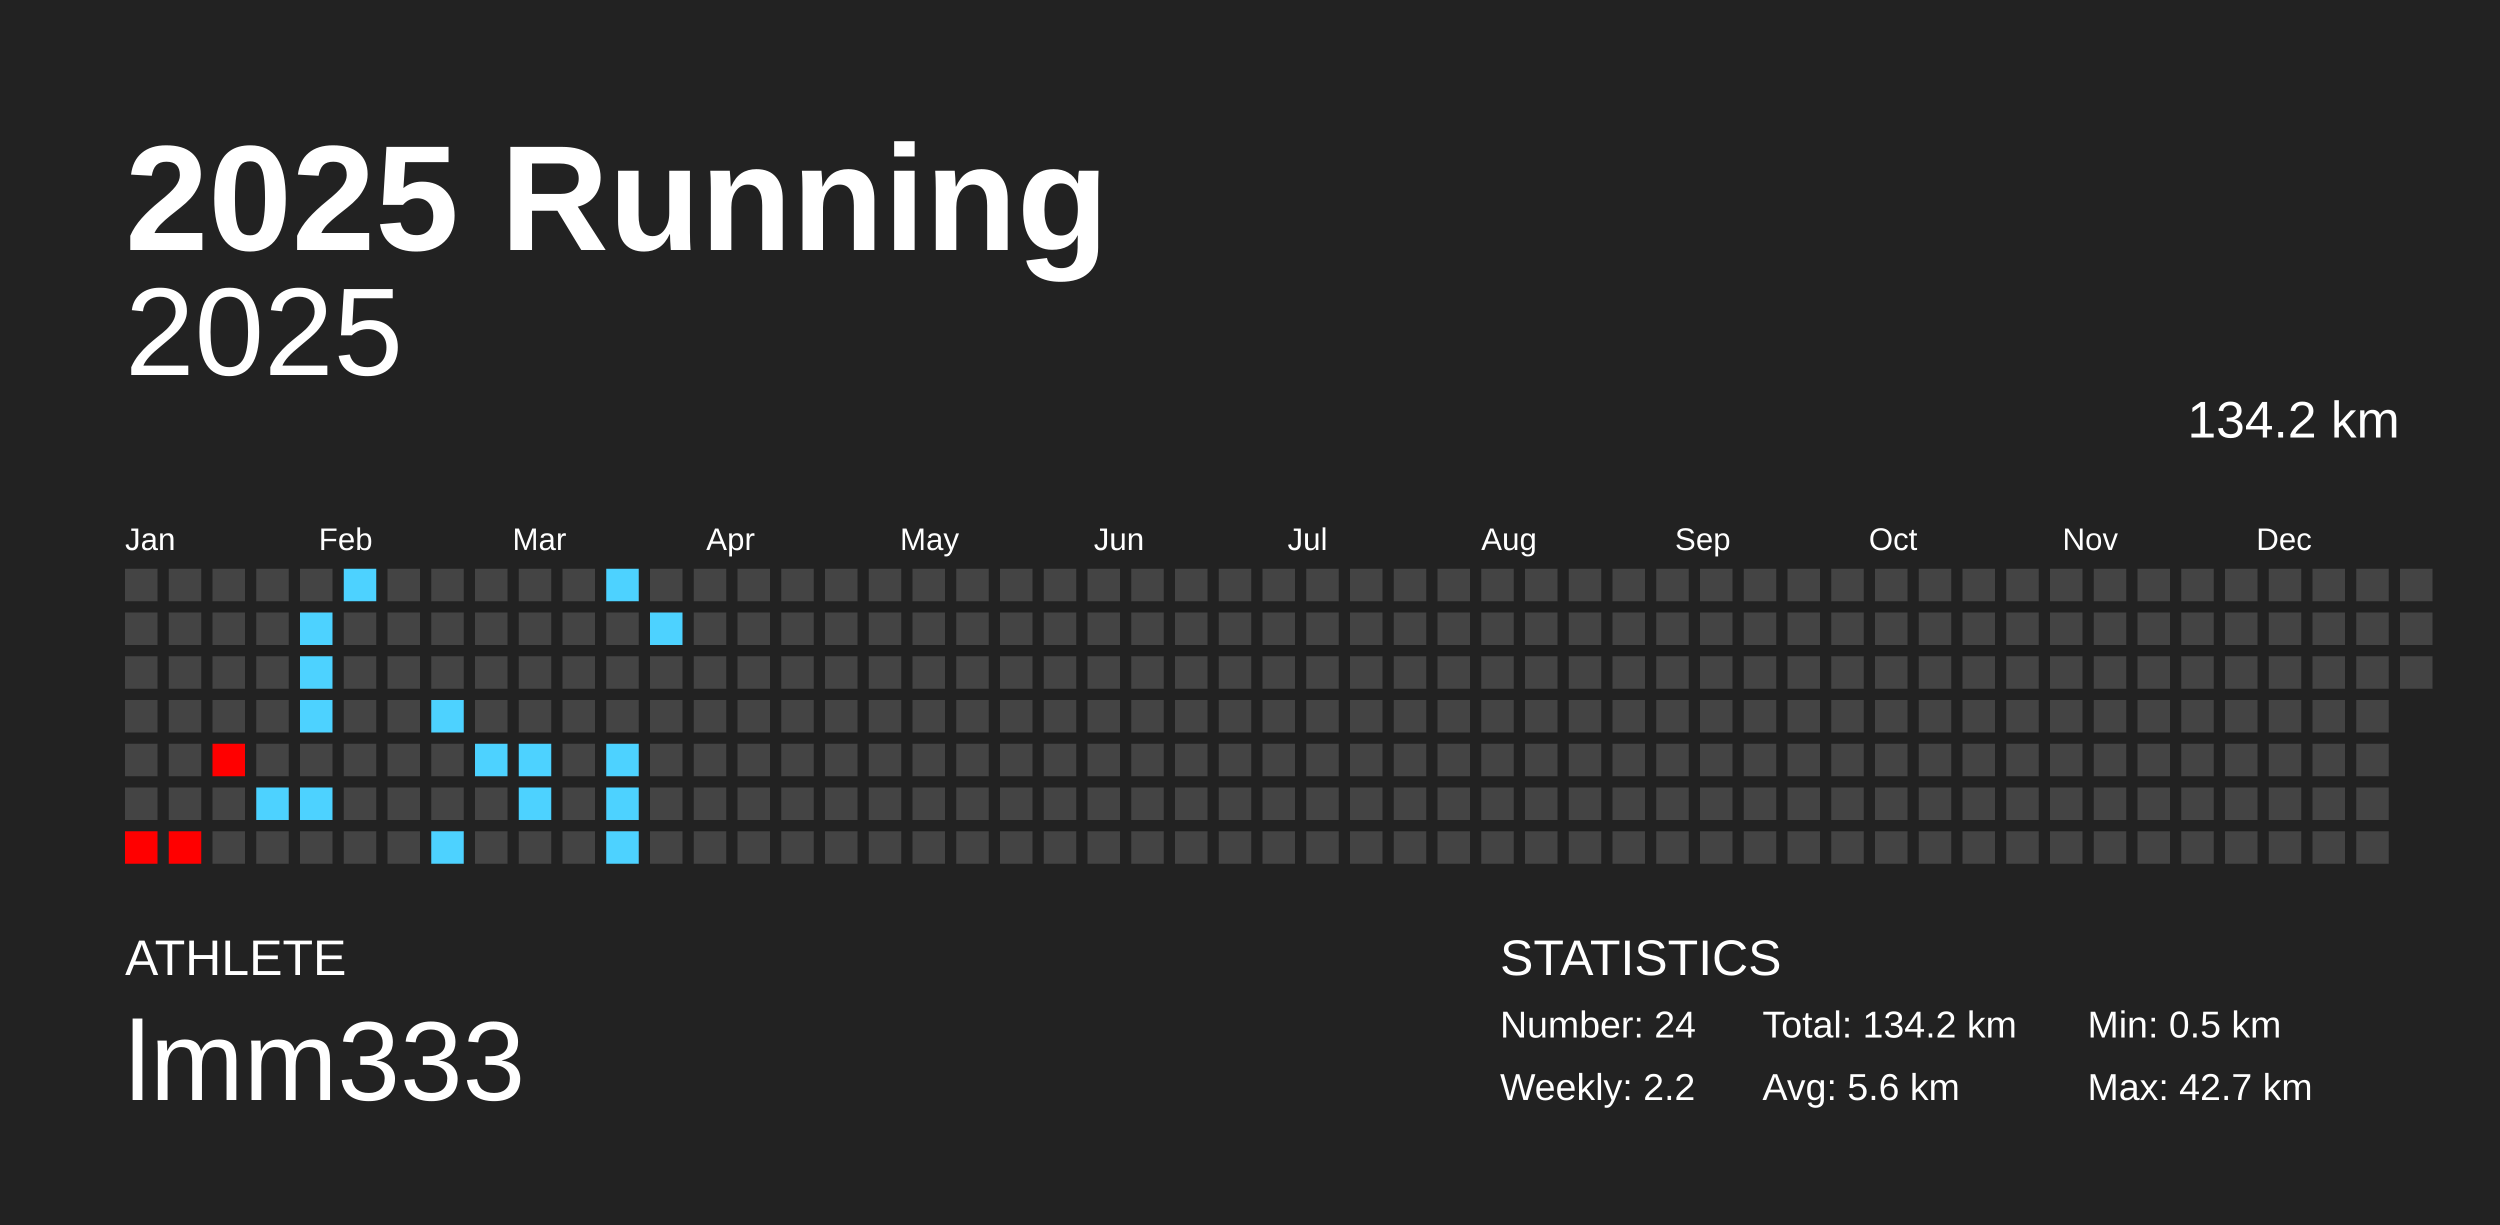
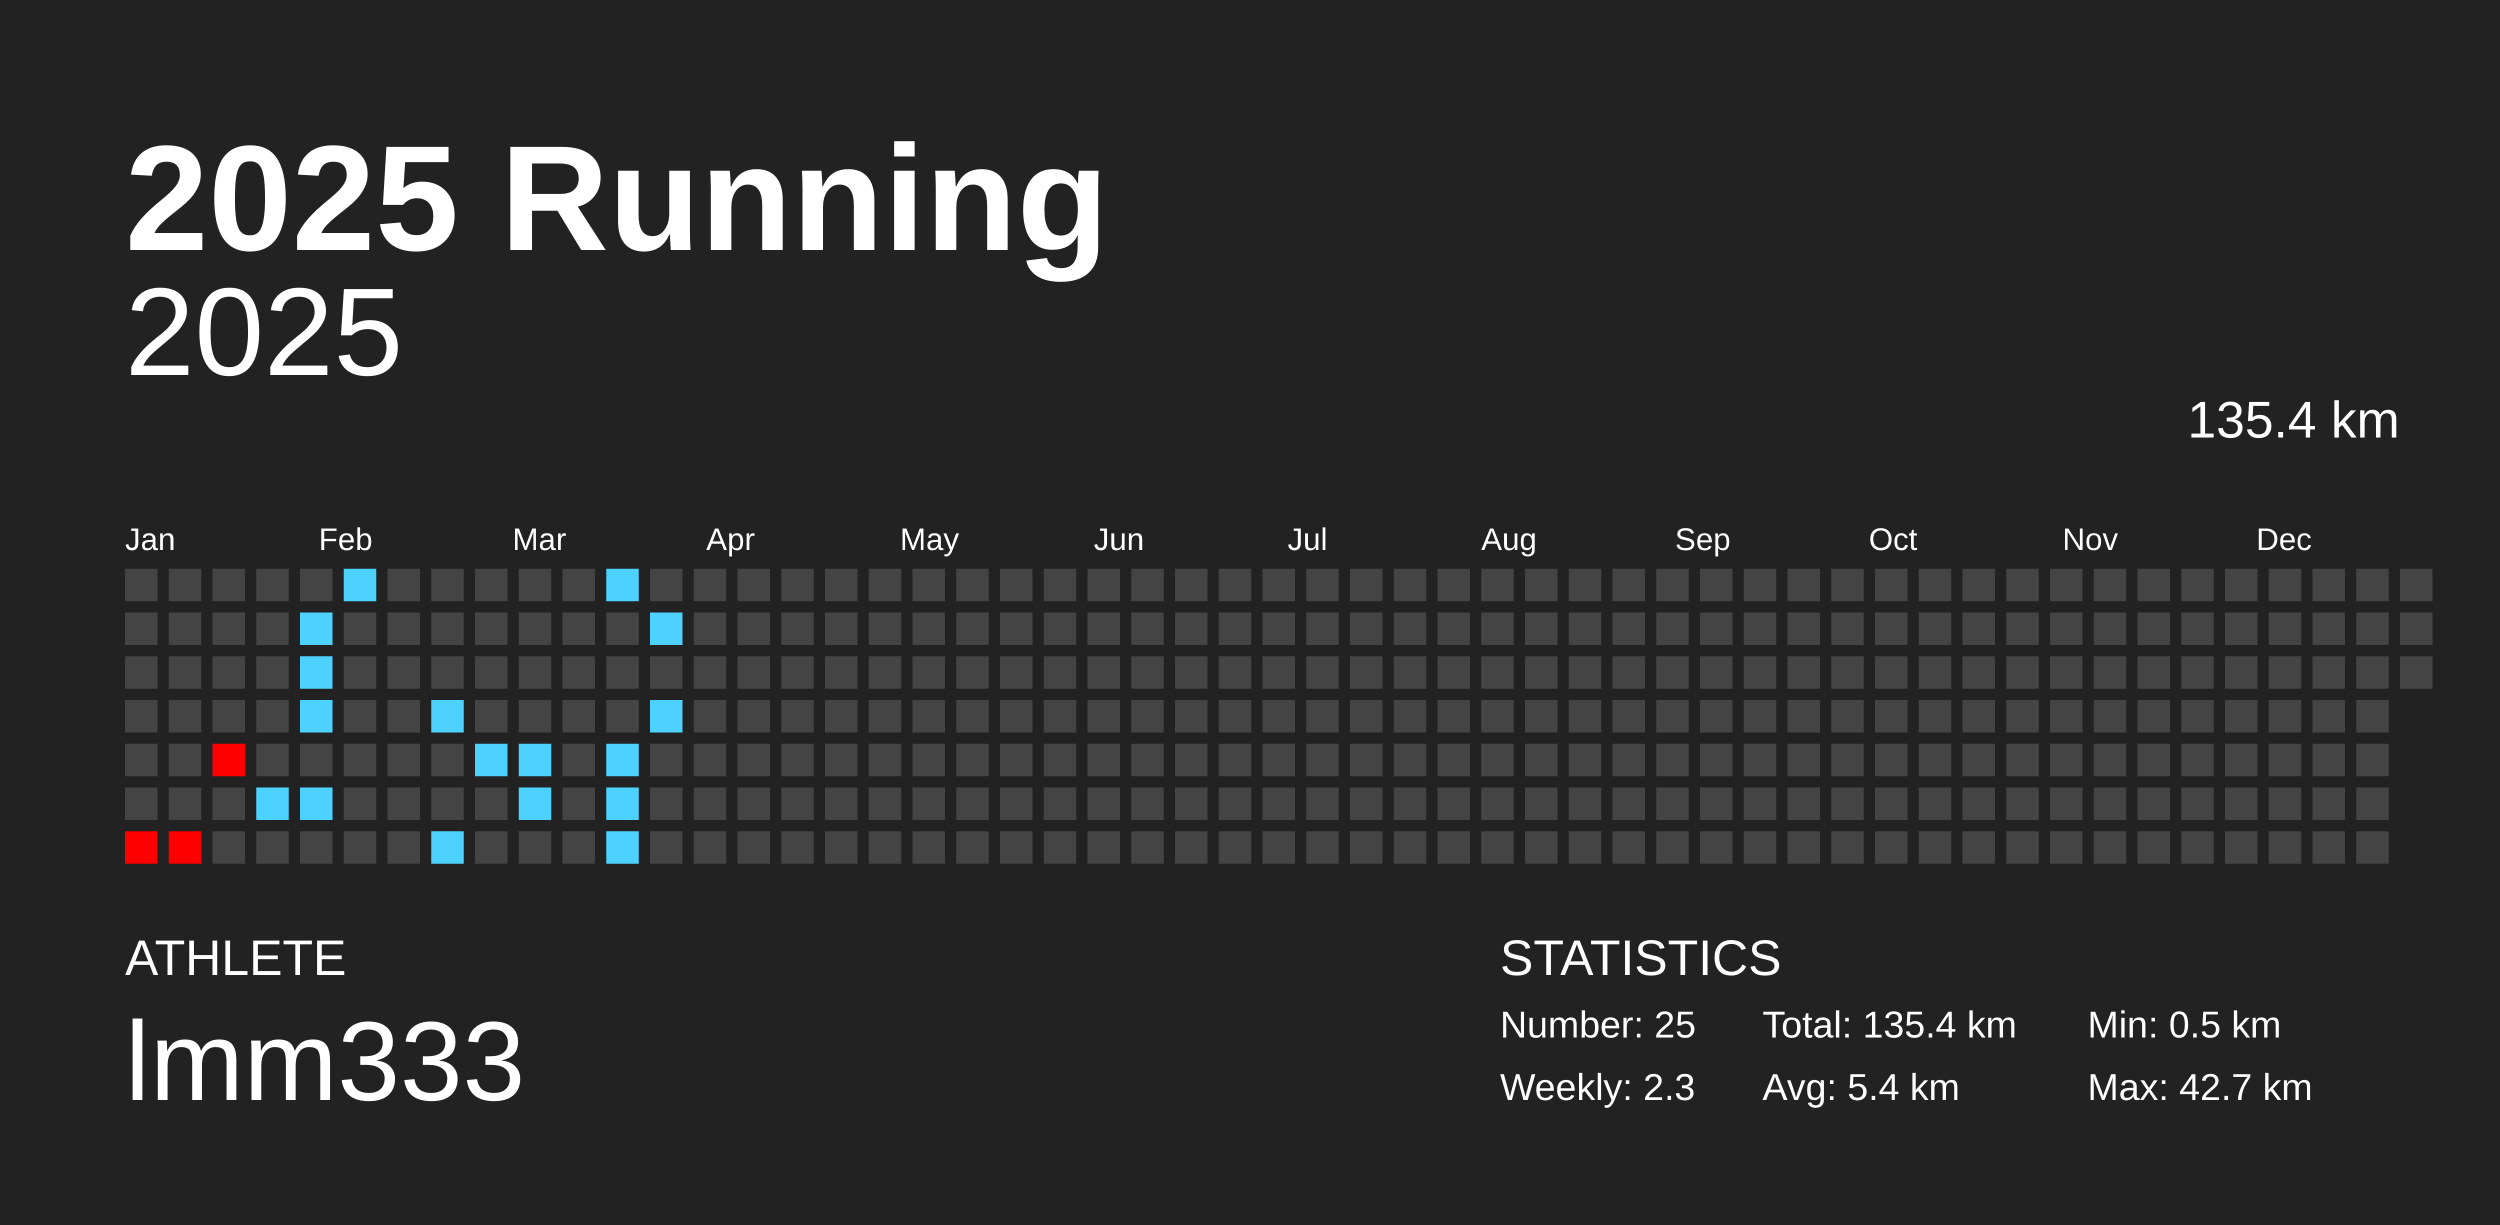
<svg xmlns="http://www.w3.org/2000/svg" baseProfile="full" height="98mm" version="1.1" viewBox="0,0,200,98" width="200mm">
  <defs />
  <rect fill="#222222" height="98" width="200" x="0" y="0" />
  <text fill="#FFFFFF" style="font-size:12px; font-family:Arial; font-weight:bold;" x="10" y="20">2025 Running</text>
  <text fill="#FFFFFF" style="font-size:4px; font-family:Arial" x="10" y="78">ATHLETE</text>
  <text fill="#FFFFFF" style="font-size:9px; font-family:Arial" x="10" y="88">lmm333</text>
  <text fill="#FFFFFF" style="font-size:4px; font-family:Arial" x="120" y="78">STATISTICS</text>
-   <text fill="#FFFFFF" style="font-size:3px; font-family:Arial" x="120" y="83">Number: 24</text>
-   <text fill="#FFFFFF" style="font-size:3px; font-family:Arial" x="120" y="88">Weekly: 2.2</text>
-   <text fill="#FFFFFF" style="font-size:3px; font-family:Arial" x="141" y="83">Total: 134.2 km</text>
-   <text fill="#FFFFFF" style="font-size:3px; font-family:Arial" x="141" y="88">Avg: 5.6 km</text>
+   <text fill="#FFFFFF" style="font-size:3px; font-family:Arial" x="120" y="83">Number: 25</text>
+   <text fill="#FFFFFF" style="font-size:3px; font-family:Arial" x="120" y="88">Weekly: 2.3</text>
+   <text fill="#FFFFFF" style="font-size:3px; font-family:Arial" x="141" y="83">Total: 135.4 km</text>
+   <text fill="#FFFFFF" style="font-size:3px; font-family:Arial" x="141" y="88">Avg: 5.4 km</text>
  <text fill="#FFFFFF" style="font-size:3px; font-family:Arial" x="167" y="83">Min: 0.5 km</text>
  <text fill="#FFFFFF" style="font-size:3px; font-family:Arial" x="167" y="88">Max: 42.7 km</text>
  <text alignment-baseline="hanging" fill="#FFFFFF" style="font-size:10.0px; font-family:Arial;" x="10" y="30">2025</text>
-   <text alignment-baseline="hanging" fill="#FFFFFF" style="font-size:4.125px; font-family:Arial;" x="175" y="35">134.2 km</text>
+   <text alignment-baseline="hanging" fill="#FFFFFF" style="font-size:4.125px; font-family:Arial;" x="175" y="35">135.4 km</text>
  <text fill="#FFFFFF" style="font-size:2.5px; font-family:Arial" x="10.0" y="44">Jan</text>
  <text fill="#FFFFFF" style="font-size:2.5px; font-family:Arial" x="25.5" y="44">Feb</text>
  <text fill="#FFFFFF" style="font-size:2.5px; font-family:Arial" x="41.0" y="44">Mar</text>
  <text fill="#FFFFFF" style="font-size:2.5px; font-family:Arial" x="56.5" y="44">Apr</text>
  <text fill="#FFFFFF" style="font-size:2.5px; font-family:Arial" x="72.0" y="44">May</text>
  <text fill="#FFFFFF" style="font-size:2.5px; font-family:Arial" x="87.5" y="44">Jun</text>
  <text fill="#FFFFFF" style="font-size:2.5px; font-family:Arial" x="103.0" y="44">Jul</text>
  <text fill="#FFFFFF" style="font-size:2.5px; font-family:Arial" x="118.5" y="44">Aug</text>
  <text fill="#FFFFFF" style="font-size:2.5px; font-family:Arial" x="134.0" y="44">Sep</text>
  <text fill="#FFFFFF" style="font-size:2.5px; font-family:Arial" x="149.5" y="44">Oct</text>
  <text fill="#FFFFFF" style="font-size:2.5px; font-family:Arial" x="165.0" y="44">Nov</text>
  <text fill="#FFFFFF" style="font-size:2.5px; font-family:Arial" x="180.5" y="44">Dec</text>
  <rect fill="#444444" height="2.6" width="2.6" x="10.0" y="45.5" />
  <rect fill="#444444" height="2.6" width="2.6" x="10.0" y="49.0" />
  <rect fill="#444444" height="2.6" width="2.6" x="10.0" y="52.5" />
  <rect fill="#444444" height="2.6" width="2.6" x="10.0" y="56.0" />
  <rect fill="#444444" height="2.6" width="2.6" x="10.0" y="59.5" />
  <rect fill="#444444" height="2.6" width="2.6" x="10.0" y="63.0" />
  <rect fill="red" height="2.6" width="2.6" x="10.0" y="66.5" />
  <rect fill="#444444" height="2.6" width="2.6" x="13.5" y="45.5" />
  <rect fill="#444444" height="2.6" width="2.6" x="13.5" y="49.0" />
  <rect fill="#444444" height="2.6" width="2.6" x="13.5" y="52.5" />
  <rect fill="#444444" height="2.6" width="2.6" x="13.5" y="56.0" />
  <rect fill="#444444" height="2.6" width="2.6" x="13.5" y="59.5" />
  <rect fill="#444444" height="2.6" width="2.6" x="13.5" y="63.0" />
  <rect fill="red" height="2.6" width="2.6" x="13.5" y="66.5" />
  <rect fill="#444444" height="2.6" width="2.6" x="17.0" y="45.5" />
  <rect fill="#444444" height="2.6" width="2.6" x="17.0" y="49.0" />
  <rect fill="#444444" height="2.6" width="2.6" x="17.0" y="52.5" />
  <rect fill="#444444" height="2.6" width="2.6" x="17.0" y="56.0" />
  <rect fill="red" height="2.6" width="2.6" x="17.0" y="59.5" />
  <rect fill="#444444" height="2.6" width="2.6" x="17.0" y="63.0" />
  <rect fill="#444444" height="2.6" width="2.6" x="17.0" y="66.5" />
  <rect fill="#444444" height="2.6" width="2.6" x="20.5" y="45.5" />
  <rect fill="#444444" height="2.6" width="2.6" x="20.5" y="49.0" />
  <rect fill="#444444" height="2.6" width="2.6" x="20.5" y="52.5" />
  <rect fill="#444444" height="2.6" width="2.6" x="20.5" y="56.0" />
  <rect fill="#444444" height="2.6" width="2.6" x="20.5" y="59.5" />
  <rect fill="#4dd2ff" height="2.6" width="2.6" x="20.5" y="63.0" />
  <rect fill="#444444" height="2.6" width="2.6" x="20.5" y="66.5" />
  <rect fill="#444444" height="2.6" width="2.6" x="24.0" y="45.5" />
  <rect fill="#4dd2ff" height="2.6" width="2.6" x="24.0" y="49.0" />
  <rect fill="#4dd2ff" height="2.6" width="2.6" x="24.0" y="52.5" />
  <rect fill="#4dd2ff" height="2.6" width="2.6" x="24.0" y="56.0" />
  <rect fill="#444444" height="2.6" width="2.6" x="24.0" y="59.5" />
  <rect fill="#4dd2ff" height="2.6" width="2.6" x="24.0" y="63.0" />
  <rect fill="#444444" height="2.6" width="2.6" x="24.0" y="66.5" />
  <rect fill="#4dd2ff" height="2.6" width="2.6" x="27.5" y="45.5" />
  <rect fill="#444444" height="2.6" width="2.6" x="27.5" y="49.0" />
  <rect fill="#444444" height="2.6" width="2.6" x="27.5" y="52.5" />
  <rect fill="#444444" height="2.6" width="2.6" x="27.5" y="56.0" />
  <rect fill="#444444" height="2.6" width="2.6" x="27.5" y="59.5" />
  <rect fill="#444444" height="2.6" width="2.6" x="27.5" y="63.0" />
  <rect fill="#444444" height="2.6" width="2.6" x="27.5" y="66.5" />
  <rect fill="#444444" height="2.6" width="2.6" x="31.0" y="45.5" />
  <rect fill="#444444" height="2.6" width="2.6" x="31.0" y="49.0" />
  <rect fill="#444444" height="2.6" width="2.6" x="31.0" y="52.5" />
  <rect fill="#444444" height="2.6" width="2.6" x="31.0" y="56.0" />
  <rect fill="#444444" height="2.6" width="2.6" x="31.0" y="59.5" />
  <rect fill="#444444" height="2.6" width="2.6" x="31.0" y="63.0" />
  <rect fill="#444444" height="2.6" width="2.6" x="31.0" y="66.5" />
  <rect fill="#444444" height="2.6" width="2.6" x="34.5" y="45.5" />
  <rect fill="#444444" height="2.6" width="2.6" x="34.5" y="49.0" />
  <rect fill="#444444" height="2.6" width="2.6" x="34.5" y="52.5" />
  <rect fill="#4dd2ff" height="2.6" width="2.6" x="34.5" y="56.0" />
  <rect fill="#444444" height="2.6" width="2.6" x="34.5" y="59.5" />
  <rect fill="#444444" height="2.6" width="2.6" x="34.5" y="63.0" />
  <rect fill="#4dd2ff" height="2.6" width="2.6" x="34.5" y="66.5" />
  <rect fill="#444444" height="2.6" width="2.6" x="38.0" y="45.5" />
  <rect fill="#444444" height="2.6" width="2.6" x="38.0" y="49.0" />
  <rect fill="#444444" height="2.6" width="2.6" x="38.0" y="52.5" />
  <rect fill="#444444" height="2.6" width="2.6" x="38.0" y="56.0" />
  <rect fill="#4dd2ff" height="2.6" width="2.6" x="38.0" y="59.5" />
  <rect fill="#444444" height="2.6" width="2.6" x="38.0" y="63.0" />
  <rect fill="#444444" height="2.6" width="2.6" x="38.0" y="66.5" />
  <rect fill="#444444" height="2.6" width="2.6" x="41.5" y="45.5" />
  <rect fill="#444444" height="2.6" width="2.6" x="41.5" y="49.0" />
  <rect fill="#444444" height="2.6" width="2.6" x="41.5" y="52.5" />
  <rect fill="#444444" height="2.6" width="2.6" x="41.5" y="56.0" />
  <rect fill="#4dd2ff" height="2.6" width="2.6" x="41.5" y="59.5" />
  <rect fill="#4dd2ff" height="2.6" width="2.6" x="41.5" y="63.0" />
  <rect fill="#444444" height="2.6" width="2.6" x="41.5" y="66.5" />
  <rect fill="#444444" height="2.6" width="2.6" x="45.0" y="45.5" />
  <rect fill="#444444" height="2.6" width="2.6" x="45.0" y="49.0" />
  <rect fill="#444444" height="2.6" width="2.6" x="45.0" y="52.5" />
  <rect fill="#444444" height="2.6" width="2.6" x="45.0" y="56.0" />
  <rect fill="#444444" height="2.6" width="2.6" x="45.0" y="59.5" />
  <rect fill="#444444" height="2.6" width="2.6" x="45.0" y="63.0" />
  <rect fill="#444444" height="2.6" width="2.6" x="45.0" y="66.5" />
  <rect fill="#4dd2ff" height="2.6" width="2.6" x="48.5" y="45.5" />
  <rect fill="#444444" height="2.6" width="2.6" x="48.5" y="49.0" />
  <rect fill="#444444" height="2.6" width="2.6" x="48.5" y="52.5" />
  <rect fill="#444444" height="2.6" width="2.6" x="48.5" y="56.0" />
  <rect fill="#4dd2ff" height="2.6" width="2.6" x="48.5" y="59.5" />
  <rect fill="#4dd2ff" height="2.6" width="2.6" x="48.5" y="63.0" />
  <rect fill="#4dd2ff" height="2.6" width="2.6" x="48.5" y="66.5" />
  <rect fill="#444444" height="2.6" width="2.6" x="52.0" y="45.5" />
  <rect fill="#4dd2ff" height="2.6" width="2.6" x="52.0" y="49.0" />
  <rect fill="#444444" height="2.6" width="2.6" x="52.0" y="52.5" />
-   <rect fill="#444444" height="2.6" width="2.6" x="52.0" y="56.0" />
+   <rect fill="#4dd2ff" height="2.6" width="2.6" x="52.0" y="56.0" />
  <rect fill="#444444" height="2.6" width="2.6" x="52.0" y="59.5" />
  <rect fill="#444444" height="2.6" width="2.6" x="52.0" y="63.0" />
  <rect fill="#444444" height="2.6" width="2.6" x="52.0" y="66.5" />
  <rect fill="#444444" height="2.6" width="2.6" x="55.5" y="45.5" />
  <rect fill="#444444" height="2.6" width="2.6" x="55.5" y="49.0" />
  <rect fill="#444444" height="2.6" width="2.6" x="55.5" y="52.5" />
  <rect fill="#444444" height="2.6" width="2.6" x="55.5" y="56.0" />
  <rect fill="#444444" height="2.6" width="2.6" x="55.5" y="59.5" />
  <rect fill="#444444" height="2.6" width="2.6" x="55.5" y="63.0" />
  <rect fill="#444444" height="2.6" width="2.6" x="55.5" y="66.5" />
  <rect fill="#444444" height="2.6" width="2.6" x="59.0" y="45.5" />
  <rect fill="#444444" height="2.6" width="2.6" x="59.0" y="49.0" />
  <rect fill="#444444" height="2.6" width="2.6" x="59.0" y="52.5" />
  <rect fill="#444444" height="2.6" width="2.6" x="59.0" y="56.0" />
  <rect fill="#444444" height="2.6" width="2.6" x="59.0" y="59.5" />
  <rect fill="#444444" height="2.6" width="2.6" x="59.0" y="63.0" />
  <rect fill="#444444" height="2.6" width="2.6" x="59.0" y="66.5" />
  <rect fill="#444444" height="2.6" width="2.6" x="62.5" y="45.5" />
  <rect fill="#444444" height="2.6" width="2.6" x="62.5" y="49.0" />
  <rect fill="#444444" height="2.6" width="2.6" x="62.5" y="52.5" />
  <rect fill="#444444" height="2.6" width="2.6" x="62.5" y="56.0" />
  <rect fill="#444444" height="2.6" width="2.6" x="62.5" y="59.5" />
  <rect fill="#444444" height="2.6" width="2.6" x="62.5" y="63.0" />
  <rect fill="#444444" height="2.6" width="2.6" x="62.5" y="66.5" />
  <rect fill="#444444" height="2.6" width="2.6" x="66.0" y="45.5" />
  <rect fill="#444444" height="2.6" width="2.6" x="66.0" y="49.0" />
  <rect fill="#444444" height="2.6" width="2.6" x="66.0" y="52.5" />
  <rect fill="#444444" height="2.6" width="2.6" x="66.0" y="56.0" />
  <rect fill="#444444" height="2.6" width="2.6" x="66.0" y="59.5" />
  <rect fill="#444444" height="2.6" width="2.6" x="66.0" y="63.0" />
  <rect fill="#444444" height="2.6" width="2.6" x="66.0" y="66.5" />
  <rect fill="#444444" height="2.6" width="2.6" x="69.5" y="45.5" />
  <rect fill="#444444" height="2.6" width="2.6" x="69.5" y="49.0" />
  <rect fill="#444444" height="2.6" width="2.6" x="69.5" y="52.5" />
  <rect fill="#444444" height="2.6" width="2.6" x="69.5" y="56.0" />
  <rect fill="#444444" height="2.6" width="2.6" x="69.5" y="59.5" />
  <rect fill="#444444" height="2.6" width="2.6" x="69.5" y="63.0" />
  <rect fill="#444444" height="2.6" width="2.6" x="69.5" y="66.5" />
  <rect fill="#444444" height="2.6" width="2.6" x="73.0" y="45.5" />
  <rect fill="#444444" height="2.6" width="2.6" x="73.0" y="49.0" />
  <rect fill="#444444" height="2.6" width="2.6" x="73.0" y="52.5" />
  <rect fill="#444444" height="2.6" width="2.6" x="73.0" y="56.0" />
  <rect fill="#444444" height="2.6" width="2.6" x="73.0" y="59.5" />
  <rect fill="#444444" height="2.6" width="2.6" x="73.0" y="63.0" />
  <rect fill="#444444" height="2.6" width="2.6" x="73.0" y="66.5" />
  <rect fill="#444444" height="2.6" width="2.6" x="76.5" y="45.5" />
  <rect fill="#444444" height="2.6" width="2.6" x="76.5" y="49.0" />
  <rect fill="#444444" height="2.6" width="2.6" x="76.5" y="52.5" />
  <rect fill="#444444" height="2.6" width="2.6" x="76.5" y="56.0" />
  <rect fill="#444444" height="2.6" width="2.6" x="76.5" y="59.5" />
  <rect fill="#444444" height="2.6" width="2.6" x="76.5" y="63.0" />
  <rect fill="#444444" height="2.6" width="2.6" x="76.5" y="66.5" />
  <rect fill="#444444" height="2.6" width="2.6" x="80.0" y="45.5" />
  <rect fill="#444444" height="2.6" width="2.6" x="80.0" y="49.0" />
  <rect fill="#444444" height="2.6" width="2.6" x="80.0" y="52.5" />
  <rect fill="#444444" height="2.6" width="2.6" x="80.0" y="56.0" />
  <rect fill="#444444" height="2.6" width="2.6" x="80.0" y="59.5" />
  <rect fill="#444444" height="2.6" width="2.6" x="80.0" y="63.0" />
  <rect fill="#444444" height="2.6" width="2.6" x="80.0" y="66.5" />
  <rect fill="#444444" height="2.6" width="2.6" x="83.5" y="45.5" />
  <rect fill="#444444" height="2.6" width="2.6" x="83.5" y="49.0" />
  <rect fill="#444444" height="2.6" width="2.6" x="83.5" y="52.5" />
  <rect fill="#444444" height="2.6" width="2.6" x="83.5" y="56.0" />
  <rect fill="#444444" height="2.6" width="2.6" x="83.5" y="59.5" />
  <rect fill="#444444" height="2.6" width="2.6" x="83.5" y="63.0" />
  <rect fill="#444444" height="2.6" width="2.6" x="83.5" y="66.5" />
  <rect fill="#444444" height="2.6" width="2.6" x="87.0" y="45.5" />
  <rect fill="#444444" height="2.6" width="2.6" x="87.0" y="49.0" />
  <rect fill="#444444" height="2.6" width="2.6" x="87.0" y="52.5" />
  <rect fill="#444444" height="2.6" width="2.6" x="87.0" y="56.0" />
  <rect fill="#444444" height="2.6" width="2.6" x="87.0" y="59.5" />
  <rect fill="#444444" height="2.6" width="2.6" x="87.0" y="63.0" />
  <rect fill="#444444" height="2.6" width="2.6" x="87.0" y="66.5" />
  <rect fill="#444444" height="2.6" width="2.6" x="90.5" y="45.5" />
  <rect fill="#444444" height="2.6" width="2.6" x="90.5" y="49.0" />
  <rect fill="#444444" height="2.6" width="2.6" x="90.5" y="52.5" />
  <rect fill="#444444" height="2.6" width="2.6" x="90.5" y="56.0" />
  <rect fill="#444444" height="2.6" width="2.6" x="90.5" y="59.5" />
  <rect fill="#444444" height="2.6" width="2.6" x="90.5" y="63.0" />
  <rect fill="#444444" height="2.6" width="2.6" x="90.5" y="66.5" />
  <rect fill="#444444" height="2.6" width="2.6" x="94.0" y="45.5" />
  <rect fill="#444444" height="2.6" width="2.6" x="94.0" y="49.0" />
  <rect fill="#444444" height="2.6" width="2.6" x="94.0" y="52.5" />
  <rect fill="#444444" height="2.6" width="2.6" x="94.0" y="56.0" />
  <rect fill="#444444" height="2.6" width="2.6" x="94.0" y="59.5" />
  <rect fill="#444444" height="2.6" width="2.6" x="94.0" y="63.0" />
  <rect fill="#444444" height="2.6" width="2.6" x="94.0" y="66.5" />
  <rect fill="#444444" height="2.6" width="2.6" x="97.5" y="45.5" />
  <rect fill="#444444" height="2.6" width="2.6" x="97.5" y="49.0" />
  <rect fill="#444444" height="2.6" width="2.6" x="97.5" y="52.5" />
  <rect fill="#444444" height="2.6" width="2.6" x="97.5" y="56.0" />
  <rect fill="#444444" height="2.6" width="2.6" x="97.5" y="59.5" />
  <rect fill="#444444" height="2.6" width="2.6" x="97.5" y="63.0" />
  <rect fill="#444444" height="2.6" width="2.6" x="97.5" y="66.5" />
  <rect fill="#444444" height="2.6" width="2.6" x="101.0" y="45.5" />
  <rect fill="#444444" height="2.6" width="2.6" x="101.0" y="49.0" />
  <rect fill="#444444" height="2.6" width="2.6" x="101.0" y="52.5" />
  <rect fill="#444444" height="2.6" width="2.6" x="101.0" y="56.0" />
  <rect fill="#444444" height="2.6" width="2.6" x="101.0" y="59.5" />
  <rect fill="#444444" height="2.6" width="2.6" x="101.0" y="63.0" />
  <rect fill="#444444" height="2.6" width="2.6" x="101.0" y="66.5" />
  <rect fill="#444444" height="2.6" width="2.6" x="104.5" y="45.5" />
  <rect fill="#444444" height="2.6" width="2.6" x="104.5" y="49.0" />
  <rect fill="#444444" height="2.6" width="2.6" x="104.5" y="52.5" />
  <rect fill="#444444" height="2.6" width="2.6" x="104.5" y="56.0" />
  <rect fill="#444444" height="2.6" width="2.6" x="104.5" y="59.5" />
  <rect fill="#444444" height="2.6" width="2.6" x="104.5" y="63.0" />
  <rect fill="#444444" height="2.6" width="2.6" x="104.5" y="66.5" />
  <rect fill="#444444" height="2.6" width="2.6" x="108.0" y="45.5" />
  <rect fill="#444444" height="2.6" width="2.6" x="108.0" y="49.0" />
  <rect fill="#444444" height="2.6" width="2.6" x="108.0" y="52.5" />
  <rect fill="#444444" height="2.6" width="2.6" x="108.0" y="56.0" />
  <rect fill="#444444" height="2.6" width="2.6" x="108.0" y="59.5" />
  <rect fill="#444444" height="2.6" width="2.6" x="108.0" y="63.0" />
  <rect fill="#444444" height="2.6" width="2.6" x="108.0" y="66.5" />
  <rect fill="#444444" height="2.6" width="2.6" x="111.5" y="45.5" />
  <rect fill="#444444" height="2.6" width="2.6" x="111.5" y="49.0" />
  <rect fill="#444444" height="2.6" width="2.6" x="111.5" y="52.5" />
  <rect fill="#444444" height="2.6" width="2.6" x="111.5" y="56.0" />
  <rect fill="#444444" height="2.6" width="2.6" x="111.5" y="59.5" />
  <rect fill="#444444" height="2.6" width="2.6" x="111.5" y="63.0" />
  <rect fill="#444444" height="2.6" width="2.6" x="111.5" y="66.5" />
  <rect fill="#444444" height="2.6" width="2.6" x="115.0" y="45.5" />
  <rect fill="#444444" height="2.6" width="2.6" x="115.0" y="49.0" />
  <rect fill="#444444" height="2.6" width="2.6" x="115.0" y="52.5" />
  <rect fill="#444444" height="2.6" width="2.6" x="115.0" y="56.0" />
  <rect fill="#444444" height="2.6" width="2.6" x="115.0" y="59.5" />
  <rect fill="#444444" height="2.6" width="2.6" x="115.0" y="63.0" />
  <rect fill="#444444" height="2.6" width="2.6" x="115.0" y="66.5" />
  <rect fill="#444444" height="2.6" width="2.6" x="118.5" y="45.5" />
  <rect fill="#444444" height="2.6" width="2.6" x="118.5" y="49.0" />
  <rect fill="#444444" height="2.6" width="2.6" x="118.5" y="52.5" />
  <rect fill="#444444" height="2.6" width="2.6" x="118.5" y="56.0" />
  <rect fill="#444444" height="2.6" width="2.6" x="118.5" y="59.5" />
  <rect fill="#444444" height="2.6" width="2.6" x="118.5" y="63.0" />
  <rect fill="#444444" height="2.6" width="2.6" x="118.5" y="66.5" />
  <rect fill="#444444" height="2.6" width="2.6" x="122.0" y="45.5" />
  <rect fill="#444444" height="2.6" width="2.6" x="122.0" y="49.0" />
  <rect fill="#444444" height="2.6" width="2.6" x="122.0" y="52.5" />
  <rect fill="#444444" height="2.6" width="2.6" x="122.0" y="56.0" />
  <rect fill="#444444" height="2.6" width="2.6" x="122.0" y="59.5" />
  <rect fill="#444444" height="2.6" width="2.6" x="122.0" y="63.0" />
  <rect fill="#444444" height="2.6" width="2.6" x="122.0" y="66.5" />
  <rect fill="#444444" height="2.6" width="2.6" x="125.5" y="45.5" />
  <rect fill="#444444" height="2.6" width="2.6" x="125.5" y="49.0" />
  <rect fill="#444444" height="2.6" width="2.6" x="125.5" y="52.5" />
  <rect fill="#444444" height="2.6" width="2.6" x="125.5" y="56.0" />
  <rect fill="#444444" height="2.6" width="2.6" x="125.5" y="59.5" />
  <rect fill="#444444" height="2.6" width="2.6" x="125.5" y="63.0" />
  <rect fill="#444444" height="2.6" width="2.6" x="125.5" y="66.5" />
  <rect fill="#444444" height="2.6" width="2.6" x="129.0" y="45.5" />
  <rect fill="#444444" height="2.6" width="2.6" x="129.0" y="49.0" />
  <rect fill="#444444" height="2.6" width="2.6" x="129.0" y="52.5" />
  <rect fill="#444444" height="2.6" width="2.6" x="129.0" y="56.0" />
  <rect fill="#444444" height="2.6" width="2.6" x="129.0" y="59.5" />
  <rect fill="#444444" height="2.6" width="2.6" x="129.0" y="63.0" />
  <rect fill="#444444" height="2.6" width="2.6" x="129.0" y="66.5" />
  <rect fill="#444444" height="2.6" width="2.6" x="132.5" y="45.5" />
  <rect fill="#444444" height="2.6" width="2.6" x="132.5" y="49.0" />
  <rect fill="#444444" height="2.6" width="2.6" x="132.5" y="52.5" />
  <rect fill="#444444" height="2.6" width="2.6" x="132.5" y="56.0" />
  <rect fill="#444444" height="2.6" width="2.6" x="132.5" y="59.5" />
  <rect fill="#444444" height="2.6" width="2.6" x="132.5" y="63.0" />
  <rect fill="#444444" height="2.6" width="2.6" x="132.5" y="66.5" />
  <rect fill="#444444" height="2.6" width="2.6" x="136.0" y="45.5" />
  <rect fill="#444444" height="2.6" width="2.6" x="136.0" y="49.0" />
  <rect fill="#444444" height="2.6" width="2.6" x="136.0" y="52.5" />
  <rect fill="#444444" height="2.6" width="2.6" x="136.0" y="56.0" />
  <rect fill="#444444" height="2.6" width="2.6" x="136.0" y="59.5" />
  <rect fill="#444444" height="2.6" width="2.6" x="136.0" y="63.0" />
  <rect fill="#444444" height="2.6" width="2.6" x="136.0" y="66.5" />
  <rect fill="#444444" height="2.6" width="2.6" x="139.5" y="45.5" />
  <rect fill="#444444" height="2.6" width="2.6" x="139.5" y="49.0" />
  <rect fill="#444444" height="2.6" width="2.6" x="139.5" y="52.5" />
  <rect fill="#444444" height="2.6" width="2.6" x="139.5" y="56.0" />
  <rect fill="#444444" height="2.6" width="2.6" x="139.5" y="59.5" />
  <rect fill="#444444" height="2.6" width="2.6" x="139.5" y="63.0" />
  <rect fill="#444444" height="2.6" width="2.6" x="139.5" y="66.5" />
  <rect fill="#444444" height="2.6" width="2.6" x="143.0" y="45.5" />
  <rect fill="#444444" height="2.6" width="2.6" x="143.0" y="49.0" />
  <rect fill="#444444" height="2.6" width="2.6" x="143.0" y="52.5" />
  <rect fill="#444444" height="2.6" width="2.6" x="143.0" y="56.0" />
  <rect fill="#444444" height="2.6" width="2.6" x="143.0" y="59.5" />
  <rect fill="#444444" height="2.6" width="2.6" x="143.0" y="63.0" />
  <rect fill="#444444" height="2.6" width="2.6" x="143.0" y="66.5" />
  <rect fill="#444444" height="2.6" width="2.6" x="146.5" y="45.5" />
  <rect fill="#444444" height="2.6" width="2.6" x="146.5" y="49.0" />
  <rect fill="#444444" height="2.6" width="2.6" x="146.5" y="52.5" />
  <rect fill="#444444" height="2.6" width="2.6" x="146.5" y="56.0" />
  <rect fill="#444444" height="2.6" width="2.6" x="146.5" y="59.5" />
  <rect fill="#444444" height="2.6" width="2.6" x="146.5" y="63.0" />
  <rect fill="#444444" height="2.6" width="2.6" x="146.5" y="66.5" />
  <rect fill="#444444" height="2.6" width="2.6" x="150.0" y="45.5" />
  <rect fill="#444444" height="2.6" width="2.6" x="150.0" y="49.0" />
  <rect fill="#444444" height="2.6" width="2.6" x="150.0" y="52.5" />
  <rect fill="#444444" height="2.6" width="2.6" x="150.0" y="56.0" />
  <rect fill="#444444" height="2.6" width="2.6" x="150.0" y="59.5" />
  <rect fill="#444444" height="2.6" width="2.6" x="150.0" y="63.0" />
  <rect fill="#444444" height="2.6" width="2.6" x="150.0" y="66.5" />
  <rect fill="#444444" height="2.6" width="2.6" x="153.5" y="45.5" />
  <rect fill="#444444" height="2.6" width="2.6" x="153.5" y="49.0" />
  <rect fill="#444444" height="2.6" width="2.6" x="153.5" y="52.5" />
  <rect fill="#444444" height="2.6" width="2.6" x="153.5" y="56.0" />
  <rect fill="#444444" height="2.6" width="2.6" x="153.5" y="59.5" />
  <rect fill="#444444" height="2.6" width="2.6" x="153.5" y="63.0" />
  <rect fill="#444444" height="2.6" width="2.6" x="153.5" y="66.5" />
  <rect fill="#444444" height="2.6" width="2.6" x="157.0" y="45.5" />
  <rect fill="#444444" height="2.6" width="2.6" x="157.0" y="49.0" />
  <rect fill="#444444" height="2.6" width="2.6" x="157.0" y="52.5" />
  <rect fill="#444444" height="2.6" width="2.6" x="157.0" y="56.0" />
  <rect fill="#444444" height="2.6" width="2.6" x="157.0" y="59.5" />
  <rect fill="#444444" height="2.6" width="2.6" x="157.0" y="63.0" />
  <rect fill="#444444" height="2.6" width="2.6" x="157.0" y="66.5" />
  <rect fill="#444444" height="2.6" width="2.6" x="160.5" y="45.5" />
  <rect fill="#444444" height="2.6" width="2.6" x="160.5" y="49.0" />
  <rect fill="#444444" height="2.6" width="2.6" x="160.5" y="52.5" />
  <rect fill="#444444" height="2.6" width="2.6" x="160.5" y="56.0" />
  <rect fill="#444444" height="2.6" width="2.6" x="160.5" y="59.5" />
  <rect fill="#444444" height="2.6" width="2.6" x="160.5" y="63.0" />
  <rect fill="#444444" height="2.6" width="2.6" x="160.5" y="66.5" />
  <rect fill="#444444" height="2.6" width="2.6" x="164.0" y="45.5" />
  <rect fill="#444444" height="2.6" width="2.6" x="164.0" y="49.0" />
  <rect fill="#444444" height="2.6" width="2.6" x="164.0" y="52.5" />
  <rect fill="#444444" height="2.6" width="2.6" x="164.0" y="56.0" />
  <rect fill="#444444" height="2.6" width="2.6" x="164.0" y="59.5" />
  <rect fill="#444444" height="2.6" width="2.6" x="164.0" y="63.0" />
  <rect fill="#444444" height="2.6" width="2.6" x="164.0" y="66.5" />
  <rect fill="#444444" height="2.6" width="2.6" x="167.5" y="45.5" />
  <rect fill="#444444" height="2.6" width="2.6" x="167.5" y="49.0" />
  <rect fill="#444444" height="2.6" width="2.6" x="167.5" y="52.5" />
  <rect fill="#444444" height="2.6" width="2.6" x="167.5" y="56.0" />
  <rect fill="#444444" height="2.6" width="2.6" x="167.5" y="59.5" />
  <rect fill="#444444" height="2.6" width="2.6" x="167.5" y="63.0" />
  <rect fill="#444444" height="2.6" width="2.6" x="167.5" y="66.5" />
  <rect fill="#444444" height="2.6" width="2.6" x="171.0" y="45.5" />
  <rect fill="#444444" height="2.6" width="2.6" x="171.0" y="49.0" />
  <rect fill="#444444" height="2.6" width="2.6" x="171.0" y="52.5" />
  <rect fill="#444444" height="2.6" width="2.6" x="171.0" y="56.0" />
  <rect fill="#444444" height="2.6" width="2.6" x="171.0" y="59.5" />
  <rect fill="#444444" height="2.6" width="2.6" x="171.0" y="63.0" />
  <rect fill="#444444" height="2.6" width="2.6" x="171.0" y="66.5" />
  <rect fill="#444444" height="2.6" width="2.6" x="174.5" y="45.5" />
  <rect fill="#444444" height="2.6" width="2.6" x="174.5" y="49.0" />
  <rect fill="#444444" height="2.6" width="2.6" x="174.5" y="52.5" />
  <rect fill="#444444" height="2.6" width="2.6" x="174.5" y="56.0" />
  <rect fill="#444444" height="2.6" width="2.6" x="174.5" y="59.5" />
  <rect fill="#444444" height="2.6" width="2.6" x="174.5" y="63.0" />
  <rect fill="#444444" height="2.6" width="2.6" x="174.5" y="66.5" />
  <rect fill="#444444" height="2.6" width="2.6" x="178.0" y="45.5" />
  <rect fill="#444444" height="2.6" width="2.6" x="178.0" y="49.0" />
  <rect fill="#444444" height="2.6" width="2.6" x="178.0" y="52.5" />
  <rect fill="#444444" height="2.6" width="2.6" x="178.0" y="56.0" />
  <rect fill="#444444" height="2.6" width="2.6" x="178.0" y="59.5" />
  <rect fill="#444444" height="2.6" width="2.6" x="178.0" y="63.0" />
  <rect fill="#444444" height="2.6" width="2.6" x="178.0" y="66.5" />
  <rect fill="#444444" height="2.6" width="2.6" x="181.5" y="45.5" />
  <rect fill="#444444" height="2.6" width="2.6" x="181.5" y="49.0" />
  <rect fill="#444444" height="2.6" width="2.6" x="181.5" y="52.5" />
  <rect fill="#444444" height="2.6" width="2.6" x="181.5" y="56.0" />
  <rect fill="#444444" height="2.6" width="2.6" x="181.5" y="59.5" />
  <rect fill="#444444" height="2.6" width="2.6" x="181.5" y="63.0" />
  <rect fill="#444444" height="2.6" width="2.6" x="181.5" y="66.5" />
  <rect fill="#444444" height="2.6" width="2.6" x="185.0" y="45.5" />
  <rect fill="#444444" height="2.6" width="2.6" x="185.0" y="49.0" />
  <rect fill="#444444" height="2.6" width="2.6" x="185.0" y="52.5" />
  <rect fill="#444444" height="2.6" width="2.6" x="185.0" y="56.0" />
  <rect fill="#444444" height="2.6" width="2.6" x="185.0" y="59.5" />
  <rect fill="#444444" height="2.6" width="2.6" x="185.0" y="63.0" />
  <rect fill="#444444" height="2.6" width="2.6" x="185.0" y="66.5" />
  <rect fill="#444444" height="2.6" width="2.6" x="188.5" y="45.5" />
  <rect fill="#444444" height="2.6" width="2.6" x="188.5" y="49.0" />
  <rect fill="#444444" height="2.6" width="2.6" x="188.5" y="52.5" />
  <rect fill="#444444" height="2.6" width="2.6" x="188.5" y="56.0" />
  <rect fill="#444444" height="2.6" width="2.6" x="188.5" y="59.5" />
  <rect fill="#444444" height="2.6" width="2.6" x="188.5" y="63.0" />
  <rect fill="#444444" height="2.6" width="2.6" x="188.5" y="66.5" />
  <rect fill="#444444" height="2.6" width="2.6" x="192.0" y="45.5" />
  <rect fill="#444444" height="2.6" width="2.6" x="192.0" y="49.0" />
  <rect fill="#444444" height="2.6" width="2.6" x="192.0" y="52.5" />
</svg>
